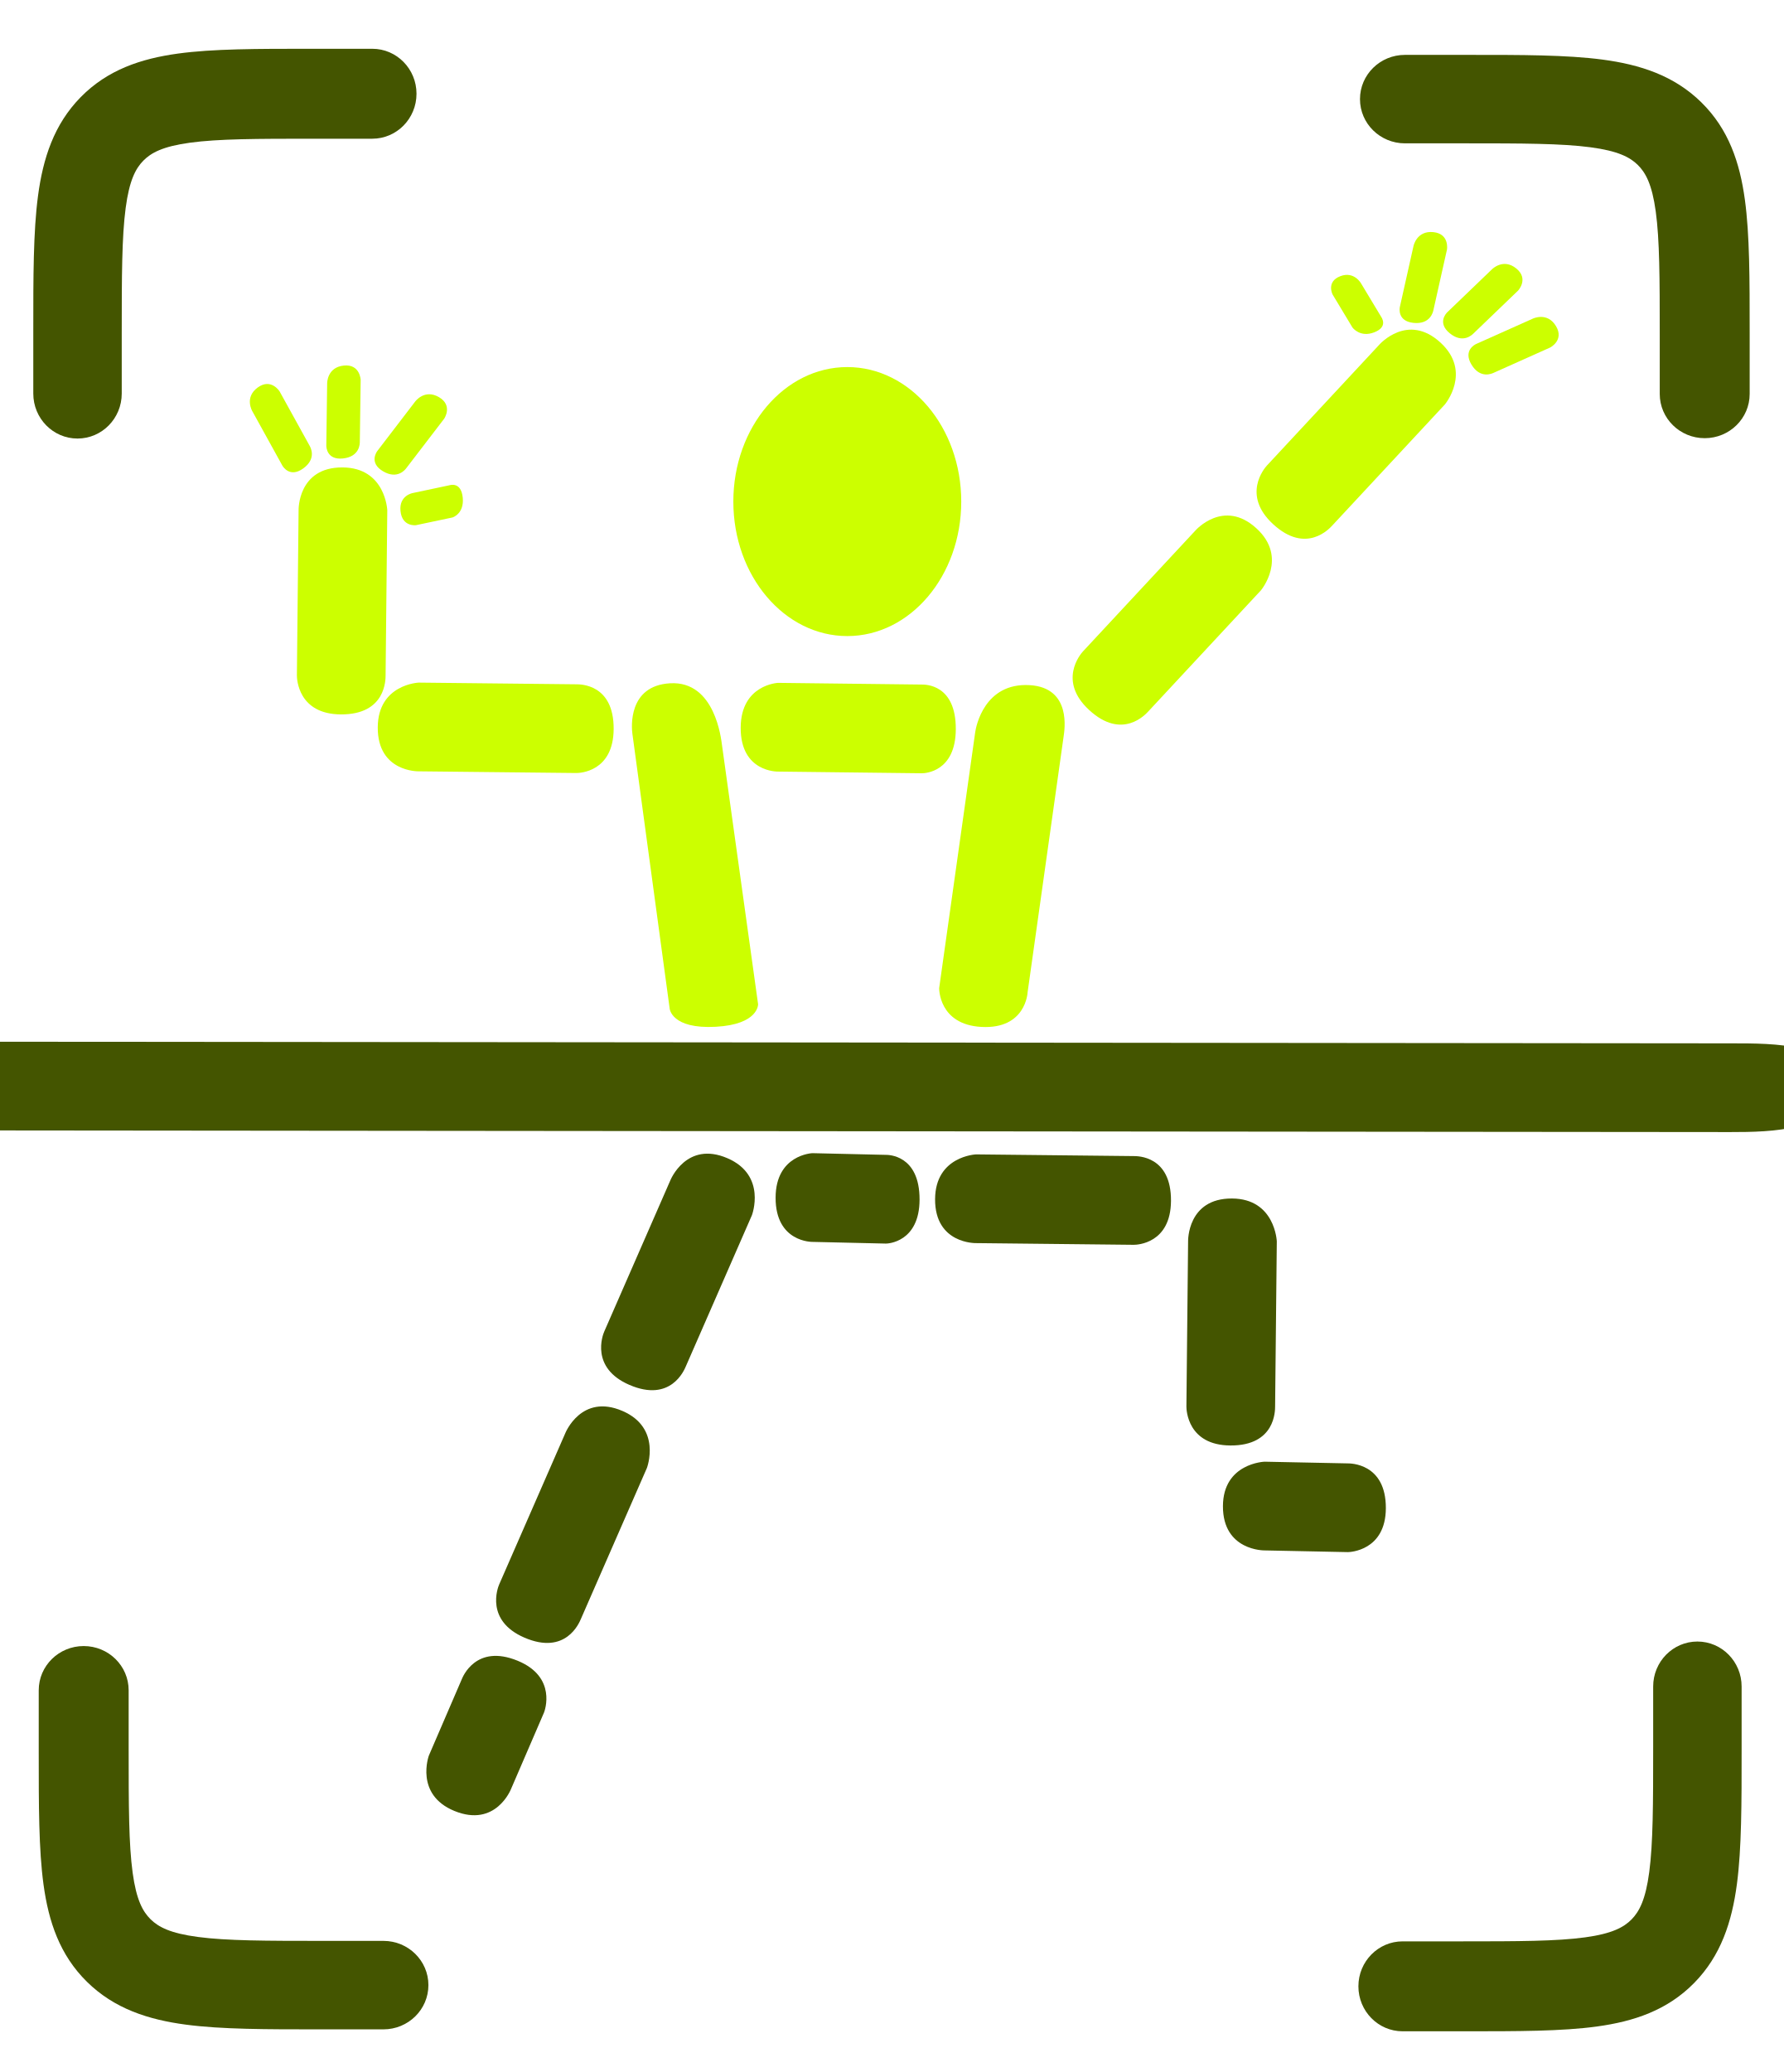
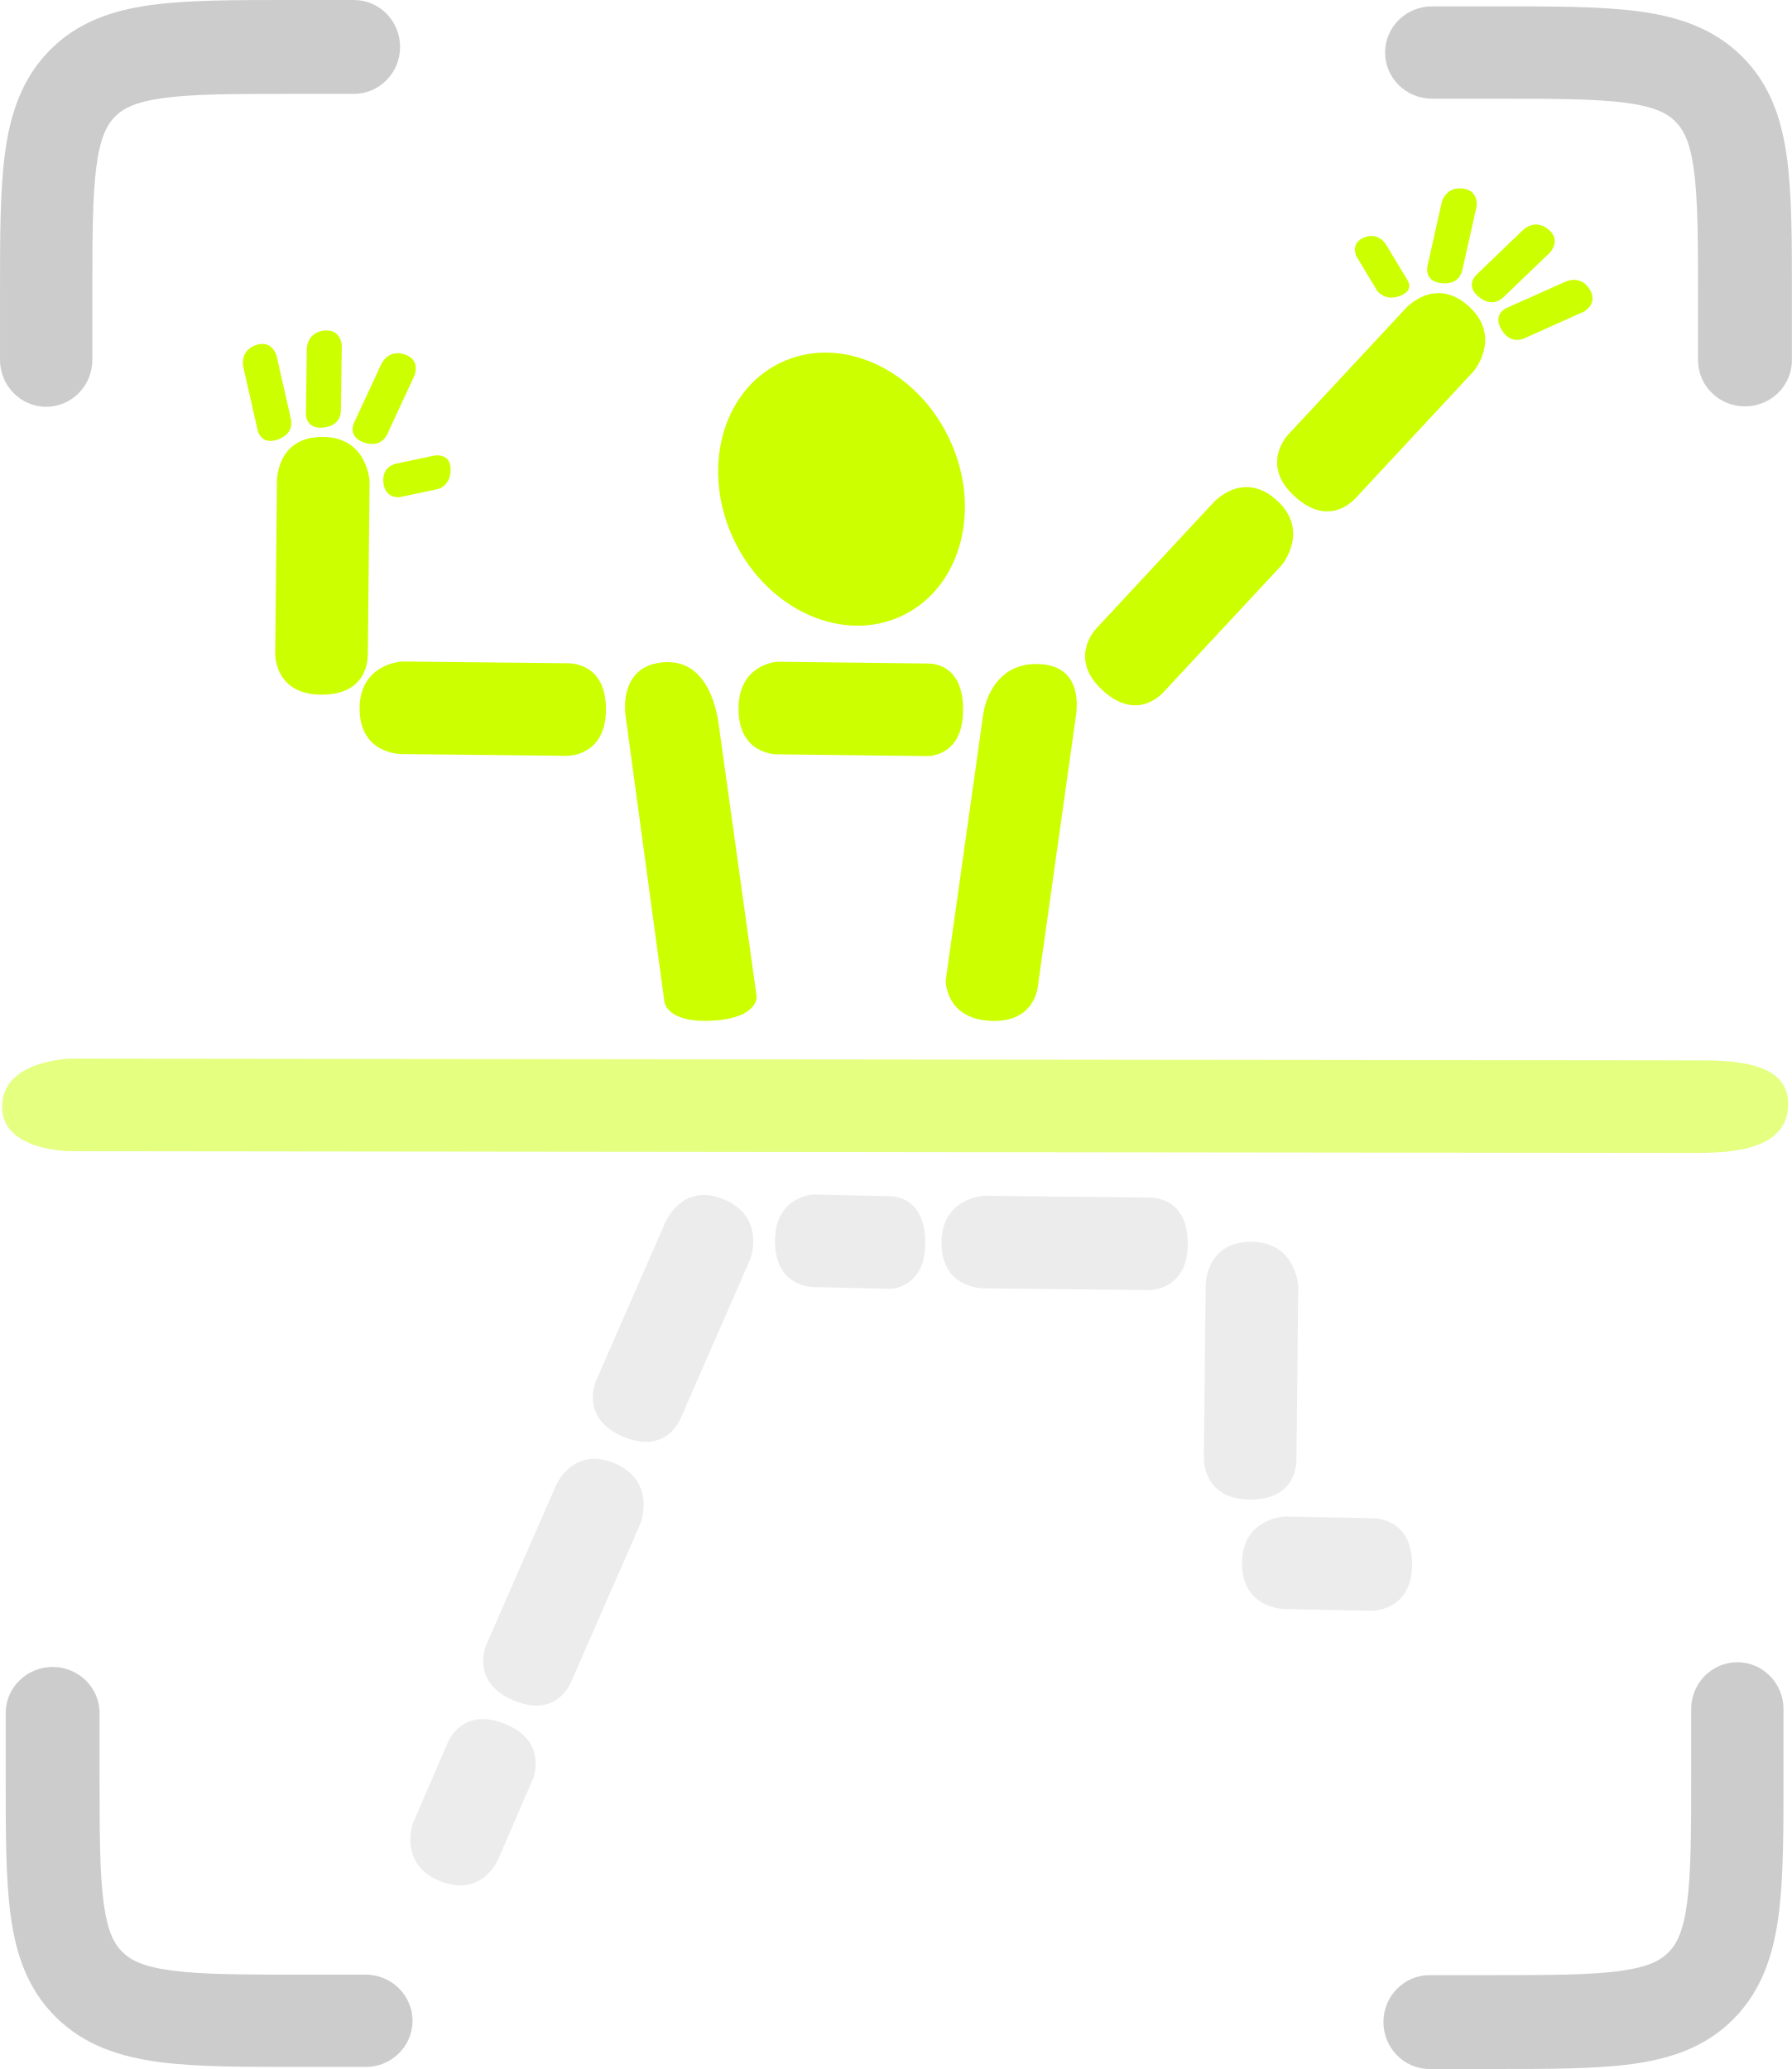
- <svg xmlns="http://www.w3.org/2000/svg" width="99" height="115" viewBox="43 57 99 115" version="1.1" id="svg1">
-   <g id="layer1">
-     <path d="m 80.176,112.975 c 0,0 0.086,1.15 2.564,1.013 2.382,-0.131 2.345,-1.253 2.345,-1.253 L 83.083,98.368 c -0.046,-0.331 -0.378,-3.588 -2.881,-3.445 -2.357,0.135 -2.14,2.471 -2.095,2.802 z" id="path26-8-9-1" style="stroke-width:0.154;fill:#ccff00;fill-opacity:1;stroke:none" />
-     <path d="m 100.046,112.082 c 0,0 -0.086,2.049 -2.564,1.914 -2.382,-0.13 -2.345,-2.151 -2.345,-2.151 l 2.001,-14.206 c 0.046,-0.327 0.514,-2.755 3.016,-2.613 2.357,0.134 1.938,2.524 1.892,2.851 z" id="path26-8-9-1-1" style="stroke-width:0.153;fill:#ccff00;fill-opacity:1;stroke:none" />
-     <path d="m 86.184,99.824 c 0,0 -2.077,0.05 -2.065,-2.438 0.011,-2.392 2.071,-2.486 2.071,-2.486 l 7.984,0.094 c 0.184,0.002 1.901,-0.028 1.887,2.486 -0.014,2.367 -1.709,2.441 -1.893,2.438 z" id="path26-8-9-3-9" style="stroke-width:0.114;fill:#ccff00;fill-opacity:1;stroke:none" />
-     <path d="m 39.191,119.738 c 0,0 -4.343,0.002 -4.196,-2.486 0.14,-2.392 4.274,-2.438 4.274,-2.438 l 99.862,0.094 c 2.298,0.002 6.094,-0.028 5.908,2.486 -0.175,2.367 -3.688,2.441 -5.986,2.438 z" id="path26-8-9-3-9-83" style="stroke-width:0.404;fill:#445500;stroke:none;stroke-opacity:1" />
-     <path d="m 66.236,99.81 c 0,0 -2.277,0.05 -2.265,-2.438 0.012,-2.392 2.271,-2.486 2.271,-2.486 l 8.756,0.094 c 0.201,0.002 2.085,-0.028 2.069,2.486 -0.015,2.367 -1.874,2.441 -2.076,2.438 z" id="path26-8-9-3-9-3" style="stroke-width:0.12;fill:#ccff00;fill-opacity:1;stroke:none" />
-     <path d="m 97.176,125.995 c 0,0 -2.277,0.05 -2.265,-2.438 0.012,-2.392 2.271,-2.486 2.271,-2.486 l 8.756,0.094 c 0.201,0.002 2.085,-0.028 2.069,2.486 -0.015,2.367 -1.874,2.441 -2.076,2.438 z" id="path26-8-9-3-9-3-7" style="stroke-width:0.12;fill:#445500" />
-     <path d="m 59.576,85.313 c 0,0 -0.05,-2.384 2.438,-2.37 2.392,0.013 2.486,2.377 2.486,2.377 l -0.094,9.165 c -0.002,0.211 0.028,2.183 -2.486,2.166 -2.367,-0.016 -2.441,-1.962 -2.438,-2.173 z" id="path26-8-9-3-9-3-2" style="stroke-width:0.122;fill:#ccff00;fill-opacity:1;stroke:none" />
-     <path d="m 108.957,125.889 c 0,0 -0.05,-2.384 2.438,-2.37 2.392,0.013 2.486,2.377 2.486,2.377 l -0.094,9.165 c -0.002,0.211 0.028,2.183 -2.486,2.166 -2.367,-0.016 -2.441,-1.962 -2.438,-2.173 z" id="path26-8-9-3-9-3-2-3" style="stroke-width:0.122;fill:#445500" />
-     <path d="m 109.363,86.444 c 0,0 1.569,-1.795 3.399,-0.109 1.759,1.621 0.236,3.432 0.236,3.432 l -6.243,6.71 c -0.144,0.155 -1.45,1.632 -3.296,-0.074 -1.739,-1.606 -0.482,-3.094 -0.339,-3.248 z" id="path26-8-9-3-9-3-2-7" style="stroke-width:0.122;fill:#ccff00;fill-opacity:1;stroke:none" />
-     <path d="m 80.214,122.511 c 0,0 0.887,-2.213 3.171,-1.227 2.197,0.948 1.358,3.161 1.358,3.161 l -3.672,8.397 c -0.084,0.193 -0.828,2.02 -3.135,1.02 -2.172,-0.941 -1.479,-2.76 -1.394,-2.953 z" id="path26-8-9-3-9-3-2-7-1" style="stroke-width:0.122;fill:#445500" />
-     <path d="m 119.574,76.128 c 0,0 1.569,-1.795 3.399,-0.109 1.759,1.621 0.236,3.432 0.236,3.432 l -6.243,6.71 c -0.144,0.155 -1.45,1.632 -3.296,-0.074 -1.739,-1.606 -0.482,-3.094 -0.339,-3.248 z" id="path26-8-9-3-9-3-2-7-6" style="stroke-width:0.122;fill:#ccff00;fill-opacity:1;stroke:none" />
-     <path d="m 125.828,71.945 c 0,0 0.625,-0.639 1.354,-0.039 0.701,0.577 0.094,1.222 0.094,1.222 l -2.487,2.39 c -0.057,0.055 -0.577,0.581 -1.313,-0.026 -0.693,-0.572 -0.192,-1.102 -0.135,-1.157 z" id="path26-8-9-3-9-3-2-7-6-2" style="stroke-width:0.046;fill:#ccff00;fill-opacity:1;stroke:none" />
-     <path d="m 128.096,74.684 c 0,0 0.804,-0.391 1.287,0.421 0.464,0.78 -0.325,1.182 -0.325,1.182 l -3.148,1.409 c -0.072,0.032 -0.74,0.352 -1.227,-0.469 -0.458,-0.773 0.192,-1.102 0.264,-1.135 z" id="path26-8-9-3-9-3-2-7-6-2-7" style="stroke-width:0.046;fill:#ccff00;fill-opacity:1;stroke:none" />
-     <path d="m 66.045,79.291 c 0,0 0.521,-0.726 1.333,-0.243 0.78,0.465 0.278,1.194 0.278,1.194 l -2.098,2.738 c -0.048,0.063 -0.483,0.662 -1.302,0.172 -0.771,-0.461 -0.356,-1.06 -0.308,-1.123 z" id="path26-8-9-3-9-3-2-7-6-2-7-9" style="stroke-width:0.046;fill:#ccff00;fill-opacity:1;stroke:none" />
-     <path d="m 61.162,78.28 c 0,0 -0.016,-0.894 0.924,-0.991 0.903,-0.093 0.936,0.792 0.936,0.792 l -0.047,3.449 c -10e-4,0.079 0.008,0.819 -0.942,0.916 -0.894,0.091 -0.919,-0.638 -0.918,-0.717 z" id="path26-8-9-3-9-3-2-7-6-2-7-7" style="stroke-width:0.046;fill:#ccff00;fill-opacity:1;stroke:none" />
-     <path d="m 57.005,79.818 c 0,0 -0.457,-0.769 0.312,-1.318 0.739,-0.528 1.205,0.224 1.205,0.224 l 1.668,3.019 c 0.038,0.069 0.413,0.708 -0.364,1.262 -0.732,0.522 -1.114,-0.099 -1.153,-0.168 z" id="path26-8-9-3-9-3-2-7-6-2-7-3" style="stroke-width:0.046;fill:#ccff00;fill-opacity:1;stroke:none" />
-     <path d="m 121.468,70.664 c 0,0 0.168,-0.878 1.107,-0.78 0.903,0.094 0.753,0.967 0.753,0.967 l -0.754,3.366 c -0.017,0.078 -0.16,0.803 -1.109,0.703 -0.893,-0.095 -0.769,-0.813 -0.751,-0.89 z" id="path26-8-9-3-9-3-2-7-6-2-7-2" style="stroke-width:0.046;fill:#ccff00;fill-opacity:1;stroke:none" />
-     <path d="m 116.98,73.348 c 0,0 -0.372,-0.714 0.43,-1.02 0.77,-0.295 1.154,0.41 1.154,0.41 l 1.097,1.822 c 0.025,0.042 0.431,0.579 -0.379,0.888 -0.763,0.291 -1.179,-0.236 -1.205,-0.278 z" id="path26-8-9-3-9-3-2-7-6-2-7-2-8" style="stroke-width:0.034;fill:#ccff00;fill-opacity:1;stroke:none" />
-     <path d="m 66.096,86.148 c 0,0 -0.776,0.11 -0.863,-0.792 -0.083,-0.868 0.687,-0.993 0.687,-0.993 l 2.02,-0.428 c 0.046,-0.01 0.663,-0.218 0.75,0.695 0.082,0.859 -0.528,1.081 -0.574,1.091 z" id="path26-8-9-3-9-3-2-7-6-2-7-2-8-3" style="stroke-width:0.035;fill:#ccff00;fill-opacity:1;stroke:none" />
-     <path d="m 88.098,125.927 c 0,0 -2.047,0.033 -2.041,-2.455 0.006,-2.392 2.044,-2.469 2.044,-2.469 l 4.083,0.094 c 0.094,0.002 1.872,-0.028 1.865,2.486 -0.007,2.367 -1.774,2.441 -1.868,2.438 z" id="path26-8-9-3-9-8" style="stroke-width:0.082;fill:#445500" />
-     <path d="m 71.368,156.297 c 0,0 -0.843,2.158 -3.145,1.213 -2.213,-0.909 -1.414,-3.074 -1.414,-3.074 l 1.83,-4.244 c 0.042,-0.098 0.774,-1.973 3.099,-1.017 2.189,0.9 1.503,2.78 1.461,2.878 z" id="path26-8-9-3-9-8-1" style="stroke-width:0.087;fill:#445500" />
-     <path d="m 113.201,143.051 c 0,0 -2.316,0.033 -2.31,-2.455 0.007,-2.392 2.313,-2.469 2.313,-2.469 l 4.621,0.094 c 0.106,0.002 2.119,-0.028 2.11,2.486 -0.008,2.367 -2.008,2.441 -2.114,2.438 z" id="path26-8-9-3-9-8-1-0" style="stroke-width:0.087;fill:#445500" />
-     <path d="m 60.223,59.707 c -2.941,-1.04e-4 -5.393,-1.91e-4 -7.339,0.266 -2.055,0.281 -3.91,0.899 -5.4,2.415 -1.491,1.516 -2.098,3.402 -2.375,5.492 -0.262,1.98 -0.262,4.473 -0.261,7.463 v 3.501 c 0,1.379 1.099,2.496 2.455,2.496 1.356,0 2.455,-1.117 2.455,-2.496 v -3.328 c 0,-3.208 0.005,-5.364 0.218,-6.971 0.203,-1.536 0.554,-2.193 0.98,-2.627 0.427,-0.434 1.073,-0.791 2.583,-0.997 1.581,-0.216 3.7,-0.222 6.855,-0.222 h 3.273 c 1.356,0 2.455,-1.117 2.455,-2.496 0,-1.379 -1.099,-2.496 -2.455,-2.496 z" id="path24-1-2" style="stroke-width:0.312;stroke-dasharray:none;fill:#445500" />
-     <path d="m 140.132,75.421 c 1e-4,-2.941 1.9e-4,-5.393 -0.266,-7.339 -0.281,-2.055 -0.899,-3.91 -2.415,-5.4 -1.516,-1.491 -3.402,-2.098 -5.492,-2.375 -1.98,-0.262 -4.473,-0.262 -7.463,-0.261 h -3.501 c -1.379,0 -2.496,1.099 -2.496,2.455 0,1.356 1.117,2.455 2.496,2.455 h 3.328 c 3.208,0 5.364,0.005 6.971,0.218 1.536,0.203 2.193,0.554 2.627,0.98 0.434,0.427 0.791,1.073 0.997,2.583 0.216,1.581 0.222,3.7 0.222,6.855 v 3.273 c 0,1.356 1.117,2.455 2.496,2.455 1.379,0 2.496,-1.099 2.496,-2.455 z" id="path24-1-1-2" style="stroke-width:0.312;stroke-dasharray:none;fill:#445500" />
-     <path d="m 45.15,154.258 c -1.04e-4,2.941 -1.91e-4,5.393 0.266,7.339 0.281,2.055 0.899,3.91 2.415,5.4 1.516,1.491 3.402,2.098 5.492,2.375 1.98,0.262 4.473,0.262 7.463,0.261 h 3.501 c 1.379,0 2.496,-1.099 2.496,-2.455 0,-1.356 -1.117,-2.455 -2.496,-2.455 h -3.328 c -3.208,0 -5.364,-0.005 -6.971,-0.218 -1.536,-0.203 -2.193,-0.554 -2.627,-0.98 -0.434,-0.427 -0.791,-1.073 -0.997,-2.583 -0.216,-1.581 -0.222,-3.7 -0.222,-6.855 v -3.273 c 0,-1.356 -1.117,-2.455 -2.496,-2.455 -1.379,0 -2.496,1.099 -2.496,2.455 z" id="path24-1-19" style="stroke-width:0.312;stroke-dasharray:none;fill:#445500" />
-     <path d="m 124.31,169.741 c 2.941,1e-4 5.393,1.9e-4 7.339,-0.266 2.055,-0.281 3.91,-0.899 5.4,-2.415 1.491,-1.516 2.098,-3.402 2.375,-5.492 0.262,-1.98 0.262,-4.473 0.261,-7.463 v -3.501 c 0,-1.379 -1.099,-2.496 -2.455,-2.496 -1.356,0 -2.455,1.117 -2.455,2.496 v 3.328 c 0,3.208 -0.005,5.364 -0.218,6.971 -0.203,1.536 -0.554,2.193 -0.98,2.627 -0.427,0.434 -1.073,0.791 -2.583,0.997 -1.581,0.216 -3.7,0.222 -6.855,0.222 h -3.273 c -1.356,0 -2.455,1.117 -2.455,2.496 0,1.379 1.099,2.496 2.455,2.496 z" id="path24-1-1-4" style="stroke-width:0.312;stroke-dasharray:none;fill:#445500" />
-     <ellipse style="fill:#ccff00;fill-opacity:1;stroke:none;stroke-width:3.318;stroke-dasharray:none;stroke-opacity:1" id="path28" cx="90.037" cy="84.838" rx="6.326" ry="7.465" />
-     <path d="m 74.385,136.538 c 0,0 0.887,-2.213 3.171,-1.227 2.197,0.948 1.358,3.161 1.358,3.161 l -3.672,8.397 c -0.084,0.193 -0.828,2.02 -3.135,1.02 -2.172,-0.941 -1.479,-2.76 -1.394,-2.953 z" id="path26-8-9-3-9-3-2-7-4" style="stroke-width:0.122;fill:#445500" />
+ <svg xmlns="http://www.w3.org/2000/svg" width="95.285mm" height="110.034mm" viewBox="0 0 95.285 110.034" version="1.1" id="svg1" xml:space="preserve">
+   <defs id="defs1" />
+   <g id="layer1" transform="translate(-44.84738,-59.7071)">
+     <path d="m 80.176,112.975 c 0,0 0.086,1.15 2.564,1.013 2.382,-0.131 2.345,-1.253 2.345,-1.253 L 83.083,98.368 c -0.046,-0.331 -0.378,-3.588 -2.881,-3.445 -2.357,0.135 -2.14,2.471 -2.095,2.802 z" id="path26-8-9-1" style="fill:#ccff00;fill-opacity:1;stroke:none;stroke-width:0.154" />
+     <path d="m 100.046,112.082 c 0,0 -0.086,2.049 -2.564,1.914 -2.382,-0.13 -2.345,-2.151 -2.345,-2.151 l 2.001,-14.206 c 0.046,-0.327 0.514,-2.755 3.016,-2.613 2.357,0.134 1.938,2.524 1.892,2.851 z" id="path26-8-9-1-1" style="fill:#ccff00;fill-opacity:1;stroke:none;stroke-width:0.153" />
+     <path d="m 86.184,99.824 c 0,0 -2.077,0.05 -2.065,-2.438 0.011,-2.392 2.071,-2.486 2.071,-2.486 l 7.984,0.094 c 0.184,0.002 1.901,-0.028 1.887,2.486 -0.014,2.367 -1.709,2.441 -1.893,2.438 z" id="path26-8-9-3-9" style="fill:#ccff00;fill-opacity:1;stroke:none;stroke-width:0.114" />
+     <path d="m 48.581,120.93 c 0,0 -3.748,0.002 -3.621,-2.486 0.121,-2.392 3.689,-2.438 3.689,-2.438 l 86.18,0.094 c 1.983,0.002 5.259,-0.028 5.099,2.486 -0.151,2.367 -3.183,2.441 -5.166,2.438 z" id="path26-8-9-3-9-83" style="fill:#e5ff80;stroke:none;stroke-width:0.375;stroke-opacity:1" />
+     <path d="m 66.236,99.81 c 0,0 -2.277,0.05 -2.265,-2.438 0.012,-2.392 2.271,-2.486 2.271,-2.486 l 8.756,0.094 c 0.201,0.002 2.085,-0.028 2.069,2.486 -0.015,2.367 -1.874,2.441 -2.076,2.438 z" id="path26-8-9-3-9-3" style="fill:#ccff00;fill-opacity:1;stroke:none;stroke-width:0.12" />
+     <path d="m 97.176,128.224 c 0,0 -2.277,0.05 -2.265,-2.438 0.012,-2.392 2.271,-2.486 2.271,-2.486 l 8.756,0.094 c 0.201,0.002 2.085,-0.028 2.069,2.486 -0.015,2.367 -1.874,2.441 -2.076,2.438 z" id="path26-8-9-3-9-3-7" style="fill:#ececec;stroke-width:0.12" />
+     <path d="m 59.576,85.313 c 0,0 -0.05,-2.384 2.438,-2.37 2.392,0.013 2.486,2.377 2.486,2.377 l -0.094,9.165 c -0.002,0.211 0.028,2.183 -2.486,2.166 -2.367,-0.016 -2.441,-1.962 -2.438,-2.173 z" id="path26-8-9-3-9-3-2" style="fill:#ccff00;fill-opacity:1;stroke:none;stroke-width:0.122" />
+     <path d="m 108.957,128.118 c 0,0 -0.05,-2.384 2.438,-2.37 2.392,0.013 2.486,2.377 2.486,2.377 l -0.094,9.165 c -0.002,0.211 0.028,2.183 -2.486,2.166 -2.367,-0.016 -2.441,-1.962 -2.438,-2.173 z" id="path26-8-9-3-9-3-2-3" style="fill:#ececec;stroke-width:0.122" />
+     <path d="m 109.363,86.444 c 0,0 1.569,-1.795 3.399,-0.109 1.759,1.621 0.236,3.432 0.236,3.432 l -6.243,6.71 c -0.144,0.155 -1.45,1.632 -3.296,-0.074 -1.739,-1.606 -0.482,-3.094 -0.339,-3.248 z" id="path26-8-9-3-9-3-2-7" style="fill:#ccff00;fill-opacity:1;stroke:none;stroke-width:0.122" />
+     <path d="m 80.214,124.74 c 0,0 0.887,-2.213 3.171,-1.227 2.197,0.948 1.358,3.161 1.358,3.161 l -3.672,8.397 c -0.084,0.193 -0.828,2.02 -3.135,1.02 -2.172,-0.941 -1.479,-2.76 -1.394,-2.953 z" id="path26-8-9-3-9-3-2-7-1" style="fill:#ececec;stroke-width:0.122" />
+     <path d="m 119.574,76.128 c 0,0 1.569,-1.795 3.399,-0.109 1.759,1.621 0.236,3.432 0.236,3.432 l -6.243,6.71 c -0.144,0.155 -1.45,1.632 -3.296,-0.074 -1.739,-1.606 -0.482,-3.094 -0.339,-3.248 z" id="path26-8-9-3-9-3-2-7-6" style="fill:#ccff00;fill-opacity:1;stroke:none;stroke-width:0.122" />
+     <path d="m 125.828,71.945 c 0,0 0.625,-0.639 1.354,-0.039 0.701,0.577 0.094,1.222 0.094,1.222 l -2.487,2.39 c -0.057,0.055 -0.577,0.581 -1.313,-0.026 -0.693,-0.572 -0.192,-1.102 -0.135,-1.157 z" id="path26-8-9-3-9-3-2-7-6-2" style="fill:#ccff00;fill-opacity:1;stroke:none;stroke-width:0.046" />
+     <path d="m 128.096,74.684 c 0,0 0.804,-0.391 1.287,0.421 0.464,0.78 -0.325,1.182 -0.325,1.182 l -3.148,1.409 c -0.072,0.032 -0.74,0.352 -1.227,-0.469 -0.458,-0.773 0.192,-1.102 0.264,-1.135 z" id="path26-8-9-3-9-3-2-7-6-2-7" style="fill:#ccff00;fill-opacity:1;stroke:none;stroke-width:0.046" />
+     <path d="m 65.117,79.082 c 0,0 0.35,-0.823 1.247,-0.528 0.863,0.284 0.531,1.105 0.531,1.105 l -1.45,3.13 c -0.033,0.072 -0.327,0.751 -1.233,0.452 -0.853,-0.282 -0.579,-0.957 -0.546,-1.029 z" id="path26-8-9-3-9-3-2-7-6-2-7-9" style="fill:#ccff00;fill-opacity:1;stroke:none;stroke-width:0.046" />
+     <path d="m 61.162,78.28 c 0,0 -0.016,-0.894 0.924,-0.991 0.903,-0.093 0.936,0.792 0.936,0.792 l -0.047,3.449 c -10e-4,0.079 0.008,0.819 -0.942,0.916 -0.894,0.091 -0.919,-0.638 -0.918,-0.717 z" id="path26-8-9-3-9-3-2-7-6-2-7-7" style="fill:#ccff00;fill-opacity:1;stroke:none;stroke-width:0.046" />
+     <path d="m 57.788,79.24 c 0,0 -0.225,-0.865 0.665,-1.18 0.856,-0.302 1.096,0.55 1.096,0.55 l 0.764,3.364 c 0.018,0.077 0.2,0.795 -0.7,1.111 -0.848,0.298 -1.043,-0.404 -1.061,-0.481 z" id="path26-8-9-3-9-3-2-7-6-2-7-3" style="fill:#ccff00;fill-opacity:1;stroke:none;stroke-width:0.046" />
+     <path d="m 121.502,70.512 c 0,0 0.168,-0.878 1.107,-0.78 0.903,0.094 0.753,0.967 0.753,0.967 l -0.754,3.366 c -0.017,0.078 -0.16,0.803 -1.109,0.703 -0.893,-0.095 -0.769,-0.813 -0.751,-0.89 z" id="path26-8-9-3-9-3-2-7-6-2-7-2" style="fill:#ccff00;fill-opacity:1;stroke:none;stroke-width:0.046" />
+     <path d="m 116.98,73.348 c 0,0 -0.372,-0.714 0.43,-1.02 0.77,-0.295 1.154,0.41 1.154,0.41 l 1.097,1.822 c 0.025,0.042 0.431,0.579 -0.379,0.888 -0.763,0.291 -1.179,-0.236 -1.205,-0.278 z" id="path26-8-9-3-9-3-2-7-6-2-7-2-8" style="fill:#ccff00;fill-opacity:1;stroke:none;stroke-width:0.034" />
+     <path d="m 66.096,86.148 c 0,0 -0.776,0.11 -0.863,-0.792 -0.083,-0.868 0.687,-0.993 0.687,-0.993 l 2.02,-0.428 c 0.046,-0.01 0.884,-0.15 0.869,0.762 -0.014,0.863 -0.646,1.013 -0.693,1.023 z" id="path26-8-9-3-9-3-2-7-6-2-7-2-8-3" style="fill:#ccff00;fill-opacity:1;stroke:none;stroke-width:0.035" />
+     <path d="m 88.098,128.156 c 0,0 -2.047,0.033 -2.041,-2.455 0.006,-2.392 2.044,-2.469 2.044,-2.469 l 4.083,0.094 c 0.094,0.002 1.872,-0.028 1.865,2.486 -0.007,2.367 -1.774,2.441 -1.868,2.438 z" id="path26-8-9-3-9-8" style="fill:#ececec;stroke-width:0.082" />
+     <path d="m 71.368,158.526 c 0,0 -0.843,2.158 -3.145,1.213 -2.213,-0.909 -1.414,-3.074 -1.414,-3.074 l 1.83,-4.244 c 0.042,-0.098 0.774,-1.973 3.099,-1.017 2.189,0.9 1.503,2.78 1.461,2.878 z" id="path26-8-9-3-9-8-1" style="fill:#ececec;stroke-width:0.087" />
+     <path d="m 113.201,145.28 c 0,0 -2.316,0.033 -2.31,-2.455 0.007,-2.392 2.313,-2.469 2.313,-2.469 l 4.621,0.094 c 0.106,0.002 2.119,-0.028 2.11,2.486 -0.008,2.367 -2.008,2.441 -2.114,2.438 z" id="path26-8-9-3-9-8-1-0" style="fill:#ececec;stroke-width:0.087" />
+     <path d="m 60.223,59.707 c -2.941,-1.04e-4 -5.393,-1.91e-4 -7.339,0.266 -2.055,0.281 -3.91,0.899 -5.4,2.415 -1.491,1.516 -2.098,3.402 -2.375,5.492 -0.262,1.98 -0.262,4.473 -0.261,7.463 v 3.501 c 0,1.379 1.099,2.496 2.455,2.496 1.356,0 2.455,-1.117 2.455,-2.496 v -3.328 c 0,-3.208 0.005,-5.364 0.218,-6.971 0.203,-1.536 0.554,-2.193 0.98,-2.627 0.427,-0.434 1.073,-0.791 2.583,-0.997 1.581,-0.216 3.7,-0.222 6.855,-0.222 h 3.273 c 1.356,0 2.455,-1.117 2.455,-2.496 0,-1.379 -1.099,-2.496 -2.455,-2.496 z" id="path24-1-2" style="fill:#cccccc;stroke-width:0.312;stroke-dasharray:none" />
+     <path d="m 140.132,75.421 c 1e-4,-2.941 1.9e-4,-5.393 -0.266,-7.339 -0.281,-2.055 -0.899,-3.91 -2.415,-5.4 -1.516,-1.491 -3.402,-2.098 -5.492,-2.375 -1.98,-0.262 -4.473,-0.262 -7.463,-0.261 h -3.501 c -1.379,0 -2.496,1.099 -2.496,2.455 0,1.356 1.117,2.455 2.496,2.455 h 3.328 c 3.208,0 5.364,0.005 6.971,0.218 1.536,0.203 2.193,0.554 2.627,0.98 0.434,0.427 0.791,1.073 0.997,2.583 0.216,1.581 0.222,3.7 0.222,6.855 v 3.273 c 0,1.356 1.117,2.455 2.496,2.455 1.379,0 2.496,-1.099 2.496,-2.455 z" id="path24-1-1-2" style="fill:#cccccc;stroke-width:0.312;stroke-dasharray:none" />
+     <path d="m 45.15,154.258 c -1.04e-4,2.941 -1.91e-4,5.393 0.266,7.339 0.281,2.055 0.899,3.91 2.415,5.4 1.516,1.491 3.402,2.098 5.492,2.375 1.98,0.262 4.473,0.262 7.463,0.261 h 3.501 c 1.379,0 2.496,-1.099 2.496,-2.455 0,-1.356 -1.117,-2.455 -2.496,-2.455 h -3.328 c -3.208,0 -5.364,-0.005 -6.971,-0.218 -1.536,-0.203 -2.193,-0.554 -2.627,-0.98 -0.434,-0.427 -0.791,-1.073 -0.997,-2.583 -0.216,-1.581 -0.222,-3.7 -0.222,-6.855 v -3.273 c 0,-1.356 -1.117,-2.455 -2.496,-2.455 -1.379,0 -2.496,1.099 -2.496,2.455 z" id="path24-1-19" style="fill:#cccccc;stroke-width:0.312;stroke-dasharray:none" />
+     <path d="m 124.31,169.741 c 2.941,1e-4 5.393,1.9e-4 7.339,-0.266 2.055,-0.281 3.91,-0.899 5.4,-2.415 1.491,-1.516 2.098,-3.402 2.375,-5.492 0.262,-1.98 0.262,-4.473 0.261,-7.463 v -3.501 c 0,-1.379 -1.099,-2.496 -2.455,-2.496 -1.356,0 -2.455,1.117 -2.455,2.496 v 3.328 c 0,3.208 -0.005,5.364 -0.218,6.971 -0.203,1.536 -0.554,2.193 -0.98,2.627 -0.427,0.434 -1.073,0.791 -2.583,0.997 -1.581,0.216 -3.7,0.222 -6.855,0.222 h -3.273 c -1.356,0 -2.455,1.117 -2.455,2.496 0,1.379 1.099,2.496 2.455,2.496 z" id="path24-1-1-4" style="fill:#cccccc;stroke-width:0.312;stroke-dasharray:none" />
+     <ellipse style="fill:#ccff00;fill-opacity:1;stroke:none;stroke-width:3.318;stroke-dasharray:none;stroke-opacity:1" id="path28" cx="42.98" cy="116.311" rx="6.326" ry="7.465" transform="rotate(-25.98539)" />
+     <path d="m 74.385,138.767 c 0,0 0.887,-2.213 3.171,-1.227 2.197,0.948 1.358,3.161 1.358,3.161 l -3.672,8.397 c -0.084,0.193 -0.828,2.02 -3.135,1.02 -2.172,-0.941 -1.479,-2.76 -1.394,-2.953 z" id="path26-8-9-3-9-3-2-7-4" style="fill:#ececec;stroke-width:0.122" />
  </g>
</svg>
